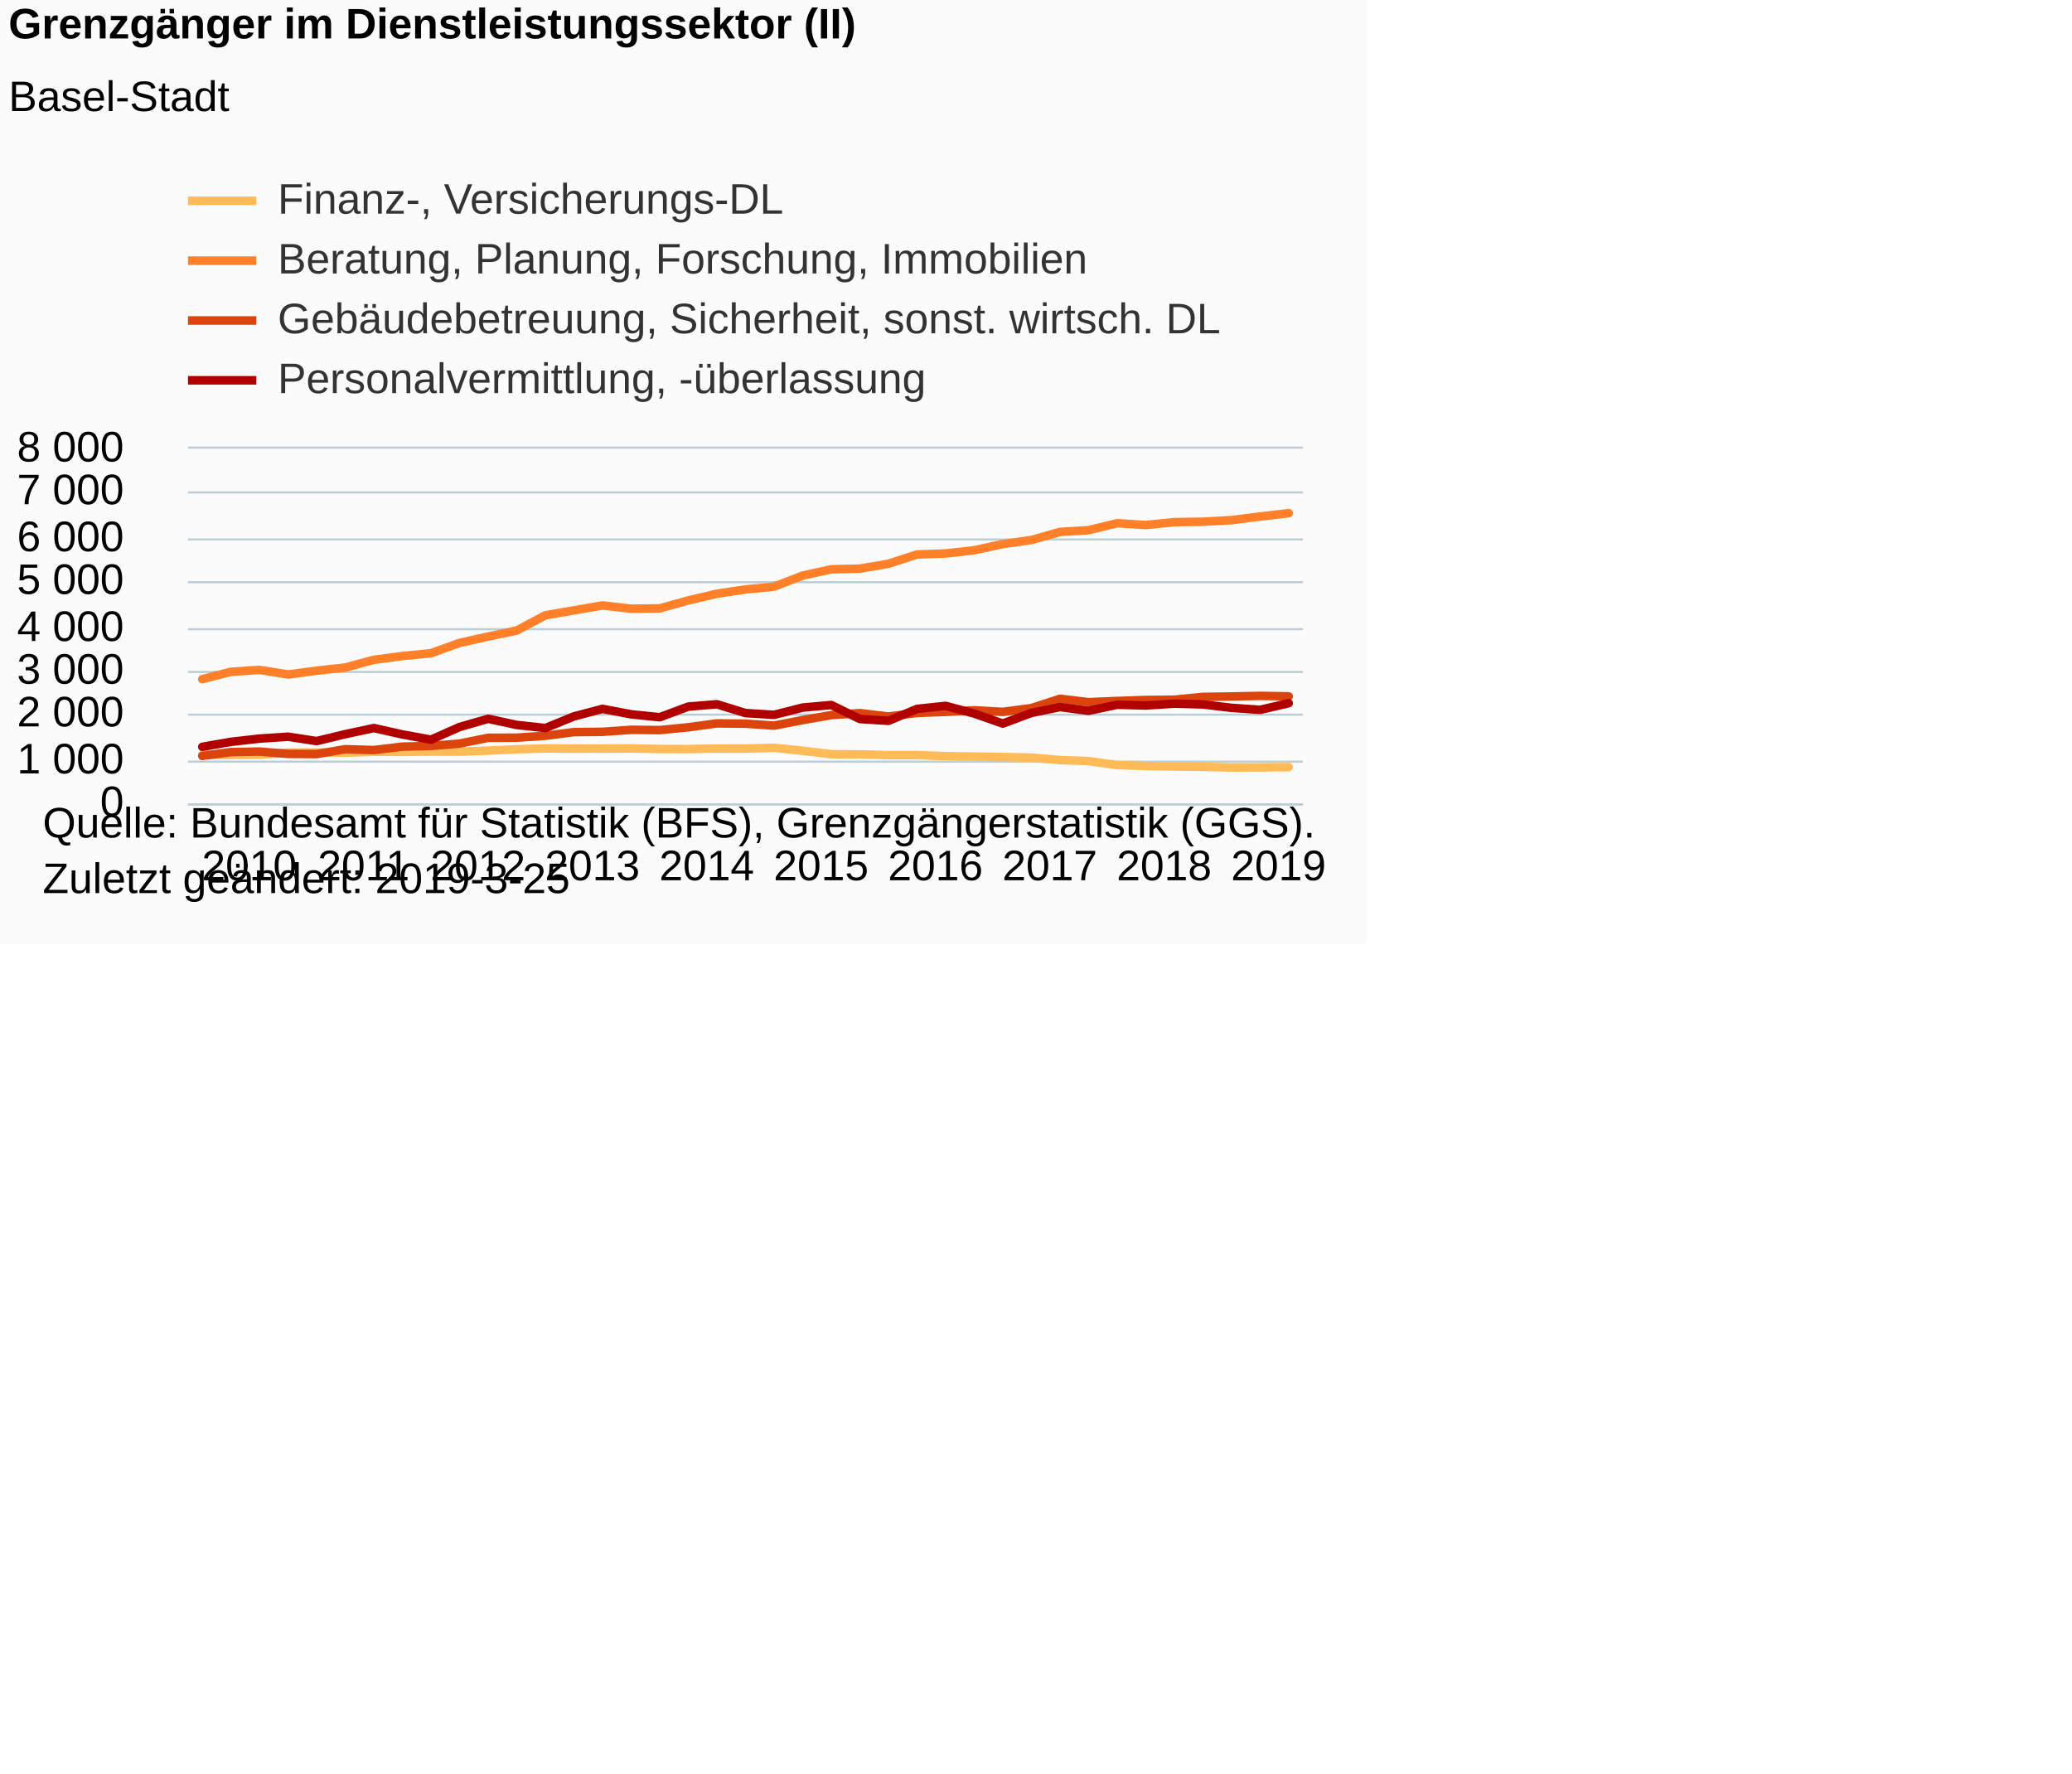
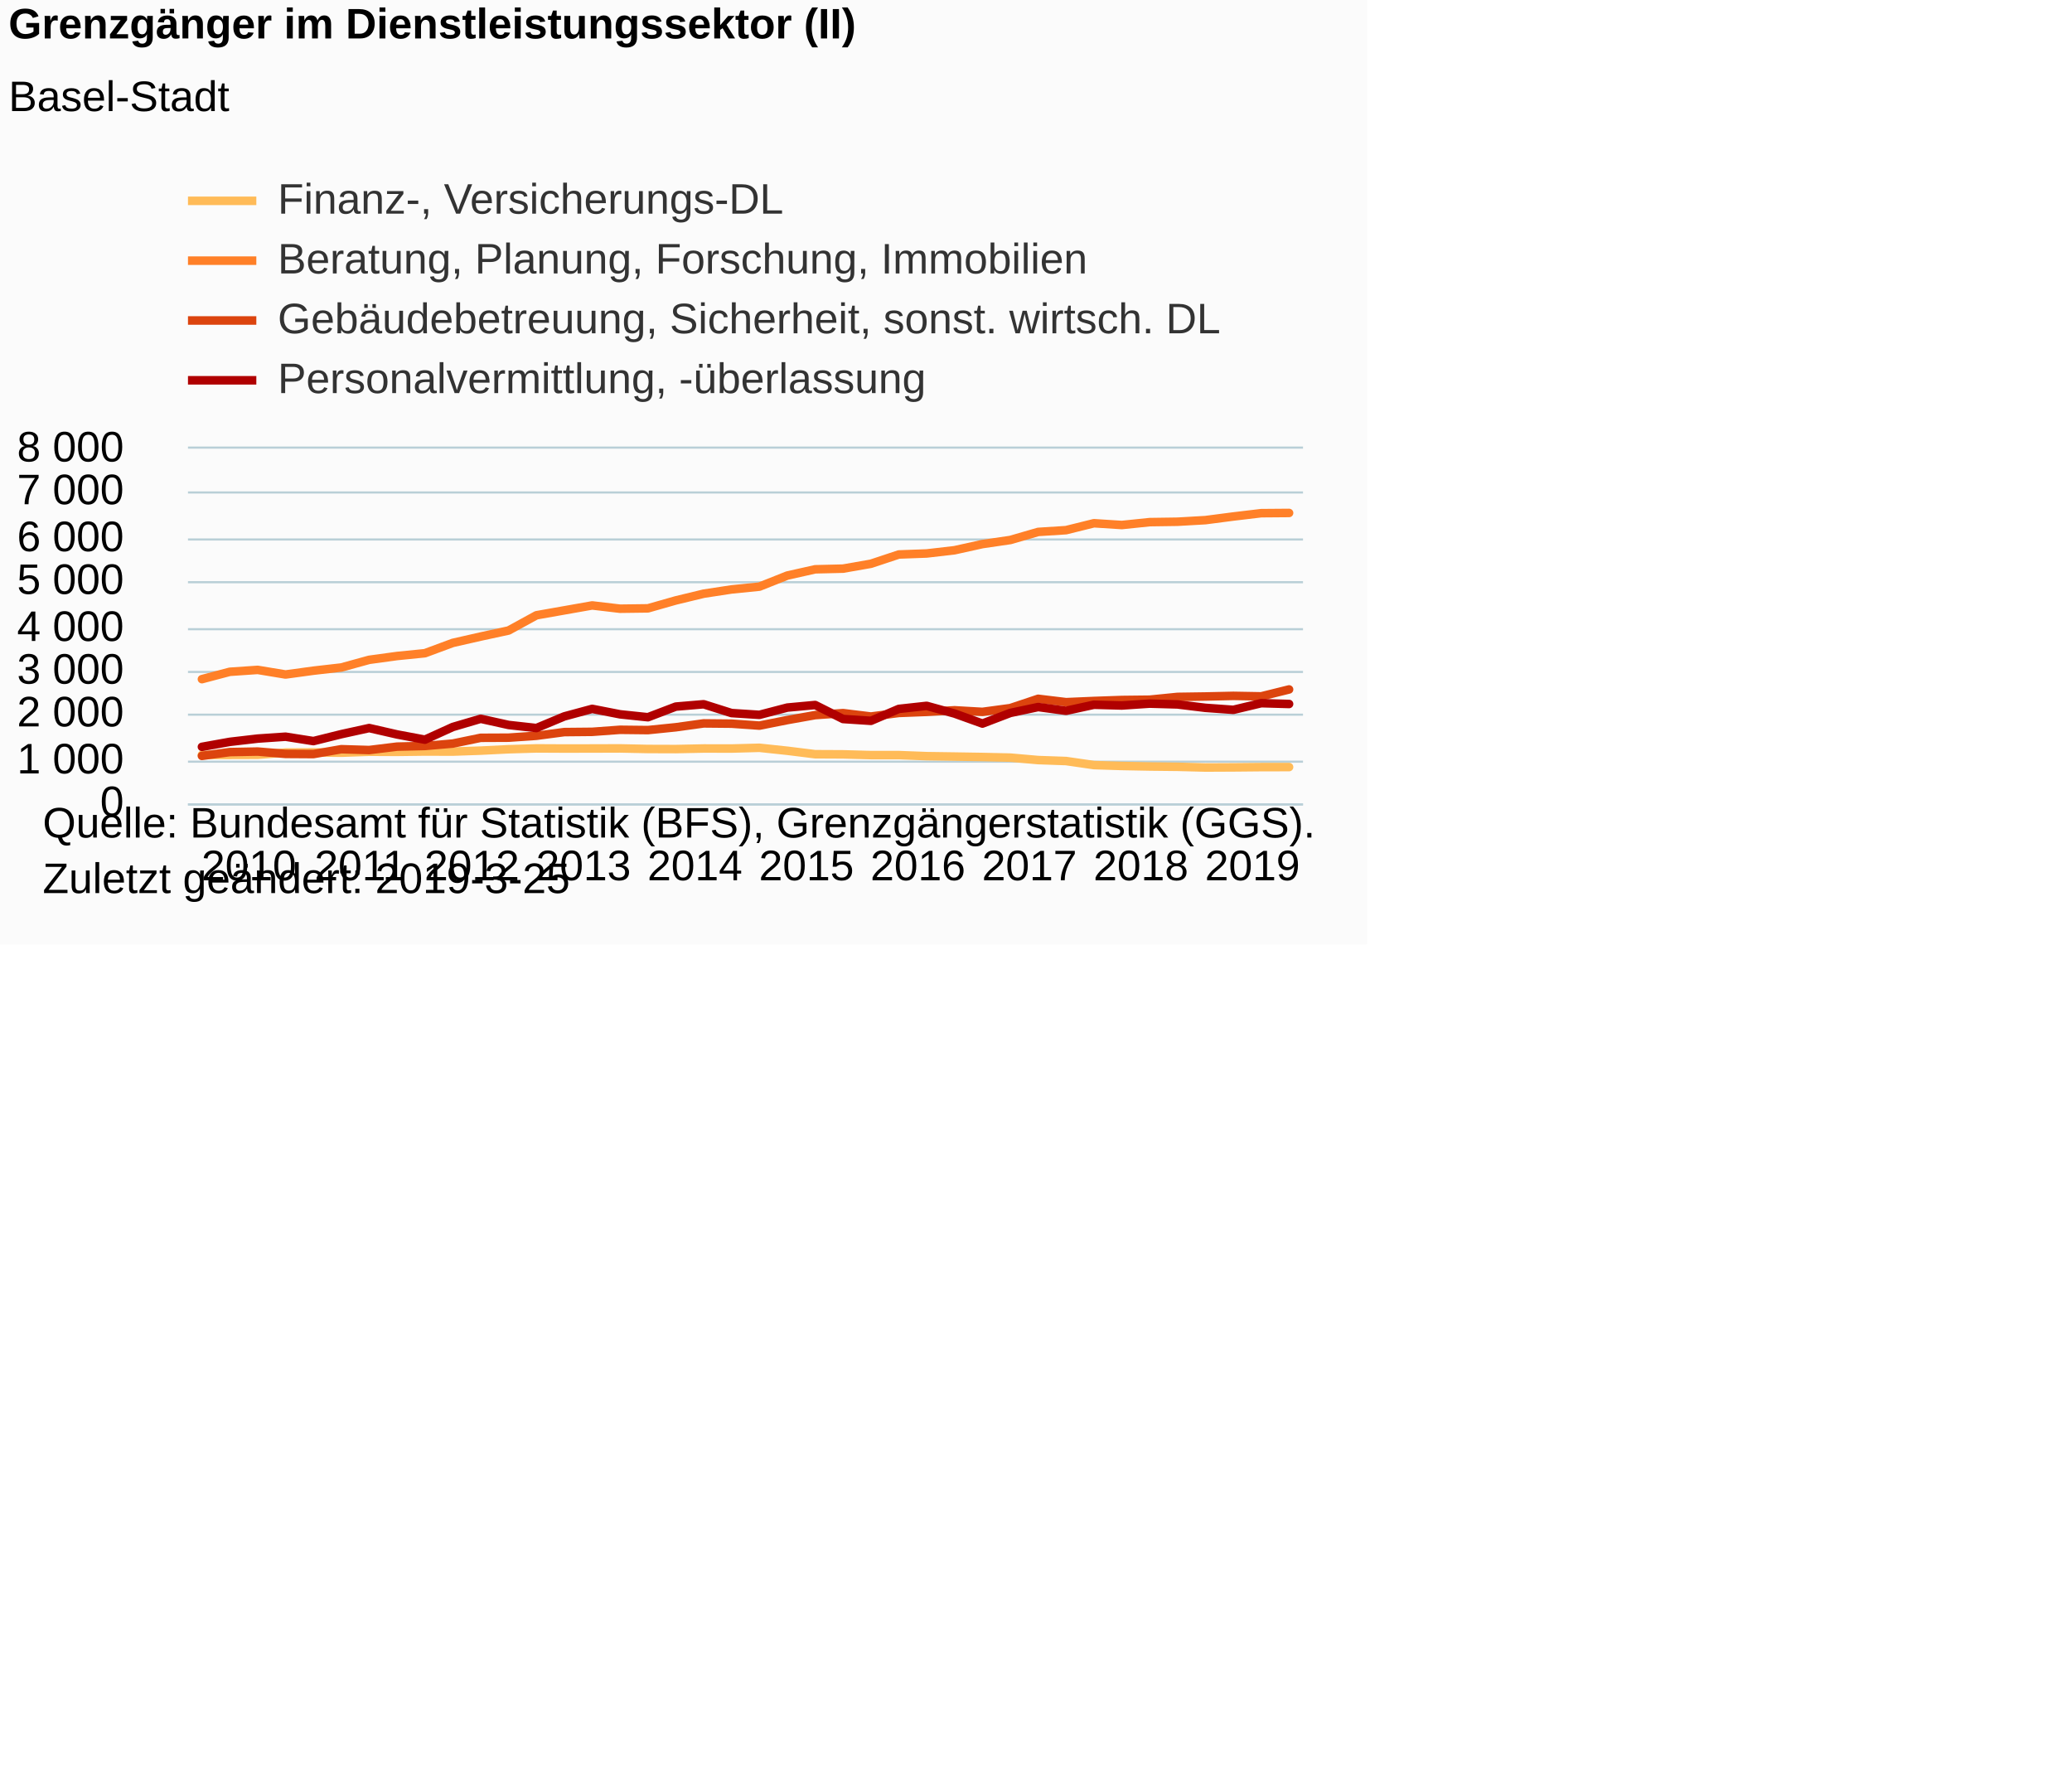
<svg xmlns="http://www.w3.org/2000/svg" version="1.1" class="highcharts-root" style="font-family:Arial;font-size:12px;" viewBox="0 0 485 415">
  <defs>
-     <clipPath id="highcharts-d2wkivf-6">
+     <clipPath id="highcharts-s4px0i6-6">
      <rect x="0" y="0" width="261" height="83" fill="none" />
    </clipPath>
-     <clipPath id="highcharts-d2wkivf-7">
+     <clipPath id="highcharts-s4px0i6-7">
      <rect x="0" y="0" width="261" height="83" fill="none" />
    </clipPath>
  </defs>
  <rect fill="#fbfbfb" class="highcharts-background" x="0" y="0" width="320" height="221" rx="0" ry="0" />
  <rect fill="none" class="highcharts-plot-background" x="44" y="105" width="261" height="83" />
  <g class="highcharts-pane-group" data-z-index="0" />
  <g class="highcharts-grid highcharts-xaxis-grid " data-z-index="1">
    <path fill="none" data-z-index="1" class="highcharts-grid-line" d="M 46.5 105 L 46.5 188" opacity="1" />
-     <path fill="none" data-z-index="1" class="highcharts-grid-line" d="M 73.5 105 L 73.5 188" opacity="1" />
-     <path fill="none" data-z-index="1" class="highcharts-grid-line" d="M 100.5 105 L 100.5 188" opacity="1" />
-     <path fill="none" data-z-index="1" class="highcharts-grid-line" d="M 127.5 105 L 127.5 188" opacity="1" />
-     <path fill="none" data-z-index="1" class="highcharts-grid-line" d="M 153.5 105 L 153.5 188" opacity="1" />
-     <path fill="none" data-z-index="1" class="highcharts-grid-line" d="M 180.5 105 L 180.5 188" opacity="1" />
-     <path fill="none" data-z-index="1" class="highcharts-grid-line" d="M 207.5 105 L 207.5 188" opacity="1" />
-     <path fill="none" data-z-index="1" class="highcharts-grid-line" d="M 234.5 105 L 234.5 188" opacity="1" />
-     <path fill="none" data-z-index="1" class="highcharts-grid-line" d="M 261.5 105 L 261.5 188" opacity="1" />
-     <path fill="none" data-z-index="1" class="highcharts-grid-line" d="M 287.5 105 L 287.5 188" opacity="1" />
+     <path fill="none" data-z-index="1" class="highcharts-grid-line" d="M 72.5 105 L 72.5 188" opacity="1" />
+     <path fill="none" data-z-index="1" class="highcharts-grid-line" d="M 98.5 105 L 98.5 188" opacity="1" />
+     <path fill="none" data-z-index="1" class="highcharts-grid-line" d="M 125.5 105 L 125.5 188" opacity="1" />
+     <path fill="none" data-z-index="1" class="highcharts-grid-line" d="M 151.5 105 L 151.5 188" opacity="1" />
+     <path fill="none" data-z-index="1" class="highcharts-grid-line" d="M 177.5 105 L 177.5 188" opacity="1" />
+     <path fill="none" data-z-index="1" class="highcharts-grid-line" d="M 203.5 105 L 203.5 188" opacity="1" />
+     <path fill="none" data-z-index="1" class="highcharts-grid-line" d="M 229.5 105 L 229.5 188" opacity="1" />
+     <path fill="none" data-z-index="1" class="highcharts-grid-line" d="M 255.5 105 L 255.5 188" opacity="1" />
+     <path fill="none" data-z-index="1" class="highcharts-grid-line" d="M 281.5 105 L 281.5 188" opacity="1" />
  </g>
  <g class="highcharts-grid highcharts-yaxis-grid " data-z-index="1">
    <path fill="none" stroke="#B9CFD7" stroke-width="0.5" data-z-index="1" class="highcharts-grid-line" d="M 44 188.25 L 305 188.25" opacity="1" />
    <path fill="none" stroke="#B9CFD7" stroke-width="0.5" data-z-index="1" class="highcharts-grid-line" d="M 44 178.25 L 305 178.25" opacity="1" />
    <path fill="none" stroke="#B9CFD7" stroke-width="0.5" data-z-index="1" class="highcharts-grid-line" d="M 44 167.25 L 305 167.25" opacity="1" />
    <path fill="none" stroke="#B9CFD7" stroke-width="0.5" data-z-index="1" class="highcharts-grid-line" d="M 44 157.25 L 305 157.25" opacity="1" />
    <path fill="none" stroke="#B9CFD7" stroke-width="0.5" data-z-index="1" class="highcharts-grid-line" d="M 44 147.25 L 305 147.25" opacity="1" />
    <path fill="none" stroke="#B9CFD7" stroke-width="0.5" data-z-index="1" class="highcharts-grid-line" d="M 44 136.25 L 305 136.25" opacity="1" />
    <path fill="none" stroke="#B9CFD7" stroke-width="0.5" data-z-index="1" class="highcharts-grid-line" d="M 44 126.25 L 305 126.25" opacity="1" />
    <path fill="none" stroke="#B9CFD7" stroke-width="0.5" data-z-index="1" class="highcharts-grid-line" d="M 44 115.25 L 305 115.25" opacity="1" />
    <path fill="none" stroke="#B9CFD7" stroke-width="0.5" data-z-index="1" class="highcharts-grid-line" d="M 44 104.75 L 305 104.75" opacity="1" />
  </g>
  <rect fill="none" class="highcharts-plot-border" data-z-index="1" x="44" y="105" width="261" height="83" />
  <g class="highcharts-axis highcharts-xaxis " data-z-index="2">
    <path fill="none" class="highcharts-axis-line" stroke="#B9CFD7" stroke-width="0.5" data-z-index="7" d="M 44 188.25 L 305 188.25" />
  </g>
  <g class="highcharts-axis highcharts-yaxis " data-z-index="2">
    <path fill="none" class="highcharts-axis-line" data-z-index="7" d="M 44 105 L 44 188" />
  </g>
  <g class="highcharts-series-group" data-z-index="3">
-     <g data-z-index="0.1" class="highcharts-series highcharts-series-0 highcharts-line-series " transform="translate(44,105) scale(1 1)" clip-path="url(#highcharts-d2wkivf-7)">
-       <path fill="none" d="M 3.346 71.66 L 10.038 71.66 L 16.731 71.639 L 23.423 71.11 L 30.115 71.079 L 36.808 71.152 L 43.5 70.924 L 50.192 70.955 L 56.885 70.872 L 63.577 70.892 L 70.269 70.664 L 76.962 70.343 L 83.654 70.145 L 90.346 70.177 L 97.038 70.166 L 103.731 70.145 L 110.423 70.28 L 117.115 70.301 L 123.808 70.166 L 130.5 70.177 L 137.192 70 L 143.885 70.695 L 150.577 71.505 L 157.269 71.536 L 163.962 71.712 L 170.654 71.712 L 177.346 71.961 L 184.038 72.054 L 190.731 72.158 L 197.423 72.303 L 204.115 72.874 L 210.808 73.102 L 217.5 74.046 L 224.192 74.254 L 230.885 74.378 L 237.577 74.451 L 244.269 74.617 L 250.962 74.586 L 257.654 74.524" class="highcharts-graph" data-z-index="1" stroke="#FFBB58" stroke-width="2" stroke-linejoin="round" stroke-linecap="round" />
+     <g data-z-index="0.1" class="highcharts-series highcharts-series-0 highcharts-line-series " transform="translate(44,105) scale(1 1)" clip-path="url(#highcharts-s4px0i6-7)">
+       <path fill="none" d="M 3.263 71.66 L 9.787 71.66 L 16.312 71.639 L 22.837 71.11 L 29.363 71.079 L 35.888 71.152 L 42.413 70.924 L 48.938 70.955 L 55.462 70.872 L 61.987 70.892 L 68.513 70.664 L 75.037 70.343 L 81.562 70.145 L 88.088 70.177 L 94.612 70.166 L 101.138 70.145 L 107.662 70.28 L 114.188 70.301 L 120.713 70.166 L 127.237 70.177 L 133.762 70 L 140.287 70.695 L 146.812 71.505 L 153.338 71.536 L 159.863 71.712 L 166.387 71.712 L 172.912 71.961 L 179.438 72.054 L 185.963 72.158 L 192.488 72.303 L 199.012 72.874 L 205.537 73.102 L 212.062 74.046 L 218.588 74.254 L 225.113 74.378 L 231.637 74.451 L 238.162 74.617 L 244.688 74.586 L 251.213 74.524 L 257.738 74.513" class="highcharts-graph" data-z-index="1" stroke="#FFBB58" stroke-width="2" stroke-linejoin="round" stroke-linecap="round" />
    </g>
    <g data-z-index="0.1" class="highcharts-markers highcharts-series-0 highcharts-line-series " transform="translate(44,105) scale(1 1)" clip-path="none" />
-     <g data-z-index="0.1" class="highcharts-series highcharts-series-1 highcharts-line-series " transform="translate(44,105) scale(1 1)" clip-path="url(#highcharts-d2wkivf-7)">
-       <path fill="none" d="M 3.346 53.94 L 10.038 52.217 L 16.731 51.771 L 23.423 52.85 L 30.115 51.958 L 36.808 51.211 L 43.5 49.416 L 50.192 48.524 L 56.885 47.87 L 63.577 45.453 L 70.269 43.969 L 76.962 42.558 L 83.654 38.989 L 90.346 37.838 L 97.038 36.686 L 103.731 37.454 L 110.423 37.371 L 117.115 35.514 L 123.808 33.937 L 130.5 32.941 L 137.192 32.287 L 143.885 29.693 L 150.577 28.23 L 157.269 28.075 L 163.962 26.933 L 170.654 24.765 L 177.346 24.526 L 184.038 23.769 L 190.731 22.327 L 197.423 21.372 L 204.115 19.484 L 210.808 19.069 L 217.5 17.451 L 224.192 17.866 L 230.885 17.191 L 237.577 17.098 L 244.269 16.724 L 250.962 15.874 L 257.654 15.096" class="highcharts-graph" data-z-index="1" stroke="#FF8028" stroke-width="2" stroke-linejoin="round" stroke-linecap="round" />
+     <g data-z-index="0.1" class="highcharts-series highcharts-series-1 highcharts-line-series " transform="translate(44,105) scale(1 1)" clip-path="url(#highcharts-s4px0i6-7)">
+       <path fill="none" d="M 3.263 53.94 L 9.787 52.217 L 16.312 51.771 L 22.837 52.85 L 29.363 51.958 L 35.888 51.211 L 42.413 49.416 L 48.938 48.524 L 55.462 47.87 L 61.987 45.453 L 68.513 43.969 L 75.037 42.558 L 81.562 38.989 L 88.088 37.838 L 94.612 36.686 L 101.138 37.454 L 107.662 37.371 L 114.188 35.514 L 120.713 33.937 L 127.237 32.941 L 133.762 32.287 L 140.287 29.693 L 146.812 28.23 L 153.338 28.075 L 159.863 26.933 L 166.387 24.765 L 172.912 24.526 L 179.438 23.769 L 185.963 22.327 L 192.488 21.372 L 199.012 19.484 L 205.537 19.069 L 212.062 17.451 L 218.588 17.866 L 225.113 17.191 L 231.637 17.098 L 238.162 16.724 L 244.688 15.874 L 251.213 15.096 L 257.738 15.044" class="highcharts-graph" data-z-index="1" stroke="#FF8028" stroke-width="2" stroke-linejoin="round" stroke-linecap="round" />
    </g>
    <g data-z-index="0.1" class="highcharts-markers highcharts-series-1 highcharts-line-series " transform="translate(44,105) scale(1 1)" clip-path="none" />
-     <g data-z-index="0.1" class="highcharts-series highcharts-series-2 highcharts-line-series " transform="translate(44,105) scale(1 1)" clip-path="url(#highcharts-d2wkivf-7)">
-       <path fill="none" d="M 3.346 71.899 L 10.038 71.007 L 16.731 70.882 L 23.423 71.432 L 30.115 71.473 L 36.808 70.332 L 43.5 70.529 L 50.192 69.73 L 56.885 69.575 L 63.577 69.014 L 70.269 67.666 L 76.962 67.635 L 83.654 67.189 L 90.346 66.327 L 97.038 66.265 L 103.731 65.788 L 110.423 65.861 L 117.115 65.197 L 123.808 64.294 L 130.5 64.356 L 137.192 64.813 L 143.885 63.516 L 150.577 62.354 L 157.269 61.887 L 163.962 62.686 L 170.654 61.845 L 177.346 61.596 L 184.038 61.223 L 190.731 61.596 L 197.423 60.715 L 204.115 58.536 L 210.808 59.324 L 217.5 59.044 L 224.192 58.816 L 230.885 58.743 L 237.577 58.09 L 244.269 57.996 L 250.962 57.851 L 257.654 57.965" class="highcharts-graph" data-z-index="1" stroke="#DC440E" stroke-width="2" stroke-linejoin="round" stroke-linecap="round" />
+     <g data-z-index="0.1" class="highcharts-series highcharts-series-2 highcharts-line-series " transform="translate(44,105) scale(1 1)" clip-path="url(#highcharts-s4px0i6-7)">
+       <path fill="none" d="M 3.263 71.899 L 9.787 71.007 L 16.312 70.882 L 22.837 71.432 L 29.363 71.473 L 35.888 70.332 L 42.413 70.529 L 48.938 69.73 L 55.462 69.575 L 61.987 69.014 L 68.513 67.666 L 75.037 67.635 L 81.562 67.189 L 88.088 66.327 L 94.612 66.265 L 101.138 65.788 L 107.662 65.861 L 114.188 65.197 L 120.713 64.294 L 127.237 64.356 L 133.762 64.813 L 140.287 63.516 L 146.812 62.354 L 153.338 61.887 L 159.863 62.686 L 166.387 61.845 L 172.912 61.596 L 179.438 61.223 L 185.963 61.596 L 192.488 60.715 L 199.012 58.536 L 205.537 59.324 L 212.062 59.044 L 218.588 58.816 L 225.113 58.743 L 231.637 58.09 L 238.162 57.996 L 244.688 57.851 L 251.213 57.965 L 257.738 56.347" class="highcharts-graph" data-z-index="1" stroke="#DC440E" stroke-width="2" stroke-linejoin="round" stroke-linecap="round" />
    </g>
    <g data-z-index="0.1" class="highcharts-markers highcharts-series-2 highcharts-line-series " transform="translate(44,105) scale(1 1)" clip-path="none" />
-     <g data-z-index="0.1" class="highcharts-series highcharts-series-3 highcharts-line-series " transform="translate(44,105) scale(1 1)" clip-path="url(#highcharts-d2wkivf-7)">
-       <path fill="none" d="M 3.346 69.782 L 10.038 68.61 L 16.731 67.852 L 23.423 67.406 L 30.115 68.433 L 36.808 66.815 L 43.5 65.383 L 50.192 66.877 L 56.885 68.102 L 63.577 65.134 L 70.269 63.215 L 76.962 64.657 L 83.654 65.383 L 90.346 62.655 L 97.038 60.891 L 103.731 62.167 L 110.423 62.852 L 117.115 60.362 L 123.808 59.812 L 130.5 61.877 L 137.192 62.291 L 143.885 60.59 L 150.577 59.988 L 157.269 63.267 L 163.962 63.692 L 170.654 60.901 L 177.346 60.185 L 184.038 61.991 L 190.731 64.335 L 197.423 61.845 L 204.115 60.465 L 210.808 61.347 L 217.5 59.926 L 224.192 60.102 L 230.885 59.667 L 237.577 59.853 L 244.269 60.652 L 250.962 61.119 L 257.654 59.563" class="highcharts-graph" data-z-index="1" stroke="#B00000" stroke-width="2" stroke-linejoin="round" stroke-linecap="round" />
+     <g data-z-index="0.1" class="highcharts-series highcharts-series-3 highcharts-line-series " transform="translate(44,105) scale(1 1)" clip-path="url(#highcharts-s4px0i6-7)">
+       <path fill="none" d="M 3.263 69.782 L 9.787 68.61 L 16.312 67.852 L 22.837 67.406 L 29.363 68.433 L 35.888 66.815 L 42.413 65.383 L 48.938 66.877 L 55.462 68.102 L 61.987 65.134 L 68.513 63.215 L 75.037 64.657 L 81.562 65.383 L 88.088 62.655 L 94.612 60.891 L 101.138 62.167 L 107.662 62.852 L 114.188 60.362 L 120.713 59.812 L 127.237 61.877 L 133.762 62.291 L 140.287 60.59 L 146.812 59.988 L 153.338 63.267 L 159.863 63.692 L 166.387 60.901 L 172.912 60.185 L 179.438 61.991 L 185.963 64.335 L 192.488 61.845 L 199.012 60.465 L 205.537 61.347 L 212.062 59.926 L 218.588 60.102 L 225.113 59.667 L 231.637 59.853 L 238.162 60.652 L 244.688 61.119 L 251.213 59.563 L 257.738 59.75" class="highcharts-graph" data-z-index="1" stroke="#B00000" stroke-width="2" stroke-linejoin="round" stroke-linecap="round" />
    </g>
    <g data-z-index="0.1" class="highcharts-markers highcharts-series-3 highcharts-line-series " transform="translate(44,105) scale(1 1)" clip-path="none" />
  </g>
  <text x="2" text-anchor="start" class="highcharts-title" data-z-index="4" style="color:#000000;font-size:10px;font-weight:bold;fill:#000000;" y="9">
    <tspan>Grenzgänger im Dienstleistungssektor (II)</tspan>
  </text>
  <text x="2" text-anchor="start" class="highcharts-subtitle" data-z-index="4" style="color:#000000;font-size:10px;font-weight:normal;font-family:Arial;fill:#000000;" y="26">
    <tspan>Basel-Stadt</tspan>
  </text>
  <g class="highcharts-legend" data-z-index="7" transform="translate(44,42)">
    <rect fill="none" class="highcharts-legend-box" rx="0" ry="0" x="0" y="0" width="252" height="51" visibility="visible" />
    <g data-z-index="1">
      <g>
        <g class="highcharts-legend-item highcharts-line-series highcharts-color-undefined highcharts-series-0" data-z-index="1" transform="translate(0,-5)">
          <path fill="none" d="M 0 10 L 16 10" class="highcharts-graph" stroke="#FFBB58" stroke-width="2" />
          <text x="21" style="color:#333333;font-size:10px;font-weight:normal;cursor:pointer;fill:#333333;" text-anchor="start" data-z-index="2" y="13">
            <tspan>Finanz-, Versicherungs-DL</tspan>
          </text>
        </g>
        <g class="highcharts-legend-item highcharts-line-series highcharts-color-undefined highcharts-series-1" data-z-index="1" transform="translate(0,9)">
          <path fill="none" d="M 0 10 L 16 10" class="highcharts-graph" stroke="#FF8028" stroke-width="2" />
          <text x="21" y="13" style="color:#333333;font-size:10px;font-weight:normal;cursor:pointer;fill:#333333;" text-anchor="start" data-z-index="2">
            <tspan>Beratung, Planung, Forschung, Immobilien</tspan>
          </text>
        </g>
        <g class="highcharts-legend-item highcharts-line-series highcharts-color-undefined highcharts-series-2" data-z-index="1" transform="translate(0,23)">
          <path fill="none" d="M 0 10 L 16 10" class="highcharts-graph" stroke="#DC440E" stroke-width="2" />
          <text x="21" y="13" style="color:#333333;font-size:10px;font-weight:normal;cursor:pointer;fill:#333333;" text-anchor="start" data-z-index="2">
            <tspan>Gebäudebetreuung, Sicherheit, sonst. wirtsch. DL</tspan>
          </text>
        </g>
        <g class="highcharts-legend-item highcharts-line-series highcharts-color-undefined highcharts-series-3" data-z-index="1" transform="translate(0,37)">
          <path fill="none" d="M 0 10 L 16 10" class="highcharts-graph" stroke="#B00000" stroke-width="2" />
          <text x="21" y="13" style="color:#333333;font-size:10px;font-weight:normal;cursor:pointer;fill:#333333;" text-anchor="start" data-z-index="2">
            <tspan>Personalvermittlung, -überlassung</tspan>
          </text>
        </g>
      </g>
    </g>
  </g>
  <g class="highcharts-axis-labels highcharts-xaxis-labels " data-z-index="7">
-     <text x="58.346" style="color:#000000;cursor:default;font-size:10px;white-space:nowrap;fill:#000000;" text-anchor="middle" transform="translate(0,0)" y="206" opacity="1">2010</text>
-     <text x="85.115" style="color:#000000;cursor:default;font-size:10px;white-space:nowrap;fill:#000000;" text-anchor="middle" transform="translate(0,0)" y="206" opacity="1">2011</text>
-     <text x="111.885" style="color:#000000;cursor:default;font-size:10px;white-space:nowrap;fill:#000000;" text-anchor="middle" transform="translate(0,0)" y="206" opacity="1">2012</text>
-     <text x="138.654" style="color:#000000;cursor:default;font-size:10px;white-space:nowrap;fill:#000000;" text-anchor="middle" transform="translate(0,0)" y="206" opacity="1">2013</text>
-     <text x="165.423" style="color:#000000;cursor:default;font-size:10px;white-space:nowrap;fill:#000000;" text-anchor="middle" transform="translate(0,0)" y="206" opacity="1">2014</text>
-     <text x="192.192" style="color:#000000;cursor:default;font-size:10px;white-space:nowrap;fill:#000000;" text-anchor="middle" transform="translate(0,0)" y="206" opacity="1">2015</text>
-     <text x="218.962" style="color:#000000;cursor:default;font-size:10px;white-space:nowrap;fill:#000000;" text-anchor="middle" transform="translate(0,0)" y="206" opacity="1">2016</text>
-     <text x="245.731" style="color:#000000;cursor:default;font-size:10px;white-space:nowrap;fill:#000000;" text-anchor="middle" transform="translate(0,0)" y="206" opacity="1">2017</text>
-     <text x="272.5" style="color:#000000;cursor:default;font-size:10px;white-space:nowrap;fill:#000000;" text-anchor="middle" transform="translate(0,0)" y="206" opacity="1">2018</text>
-     <text x="299.269" style="color:#000000;cursor:default;font-size:10px;white-space:nowrap;fill:#000000;" text-anchor="middle" transform="translate(0,0)" y="206" opacity="1">2019</text>
+     <text x="58.263" style="color:#000000;cursor:default;font-size:10px;white-space:nowrap;fill:#000000;" text-anchor="middle" transform="translate(0,0)" y="206" opacity="1">2010</text>
+     <text x="84.362" style="color:#000000;cursor:default;font-size:10px;white-space:nowrap;fill:#000000;" text-anchor="middle" transform="translate(0,0)" y="206" opacity="1">2011</text>
+     <text x="110.463" style="color:#000000;cursor:default;font-size:10px;white-space:nowrap;fill:#000000;" text-anchor="middle" transform="translate(0,0)" y="206" opacity="1">2012</text>
+     <text x="136.562" style="color:#000000;cursor:default;font-size:10px;white-space:nowrap;fill:#000000;" text-anchor="middle" transform="translate(0,0)" y="206" opacity="1">2013</text>
+     <text x="162.662" style="color:#000000;cursor:default;font-size:10px;white-space:nowrap;fill:#000000;" text-anchor="middle" transform="translate(0,0)" y="206" opacity="1">2014</text>
+     <text x="188.762" style="color:#000000;cursor:default;font-size:10px;white-space:nowrap;fill:#000000;" text-anchor="middle" transform="translate(0,0)" y="206" opacity="1">2015</text>
+     <text x="214.863" style="color:#000000;cursor:default;font-size:10px;white-space:nowrap;fill:#000000;" text-anchor="middle" transform="translate(0,0)" y="206" opacity="1">2016</text>
+     <text x="240.963" style="color:#000000;cursor:default;font-size:10px;white-space:nowrap;fill:#000000;" text-anchor="middle" transform="translate(0,0)" y="206" opacity="1">2017</text>
+     <text x="267.062" style="color:#000000;cursor:default;font-size:10px;white-space:nowrap;fill:#000000;" text-anchor="middle" transform="translate(0,0)" y="206" opacity="1">2018</text>
+     <text x="293.163" style="color:#000000;cursor:default;font-size:10px;white-space:nowrap;fill:#000000;" text-anchor="middle" transform="translate(0,0)" y="206" opacity="1">2019</text>
  </g>
  <g class="highcharts-axis-labels highcharts-yaxis-labels " data-z-index="7">
    <text x="29" style="color:#000000;cursor:default;font-size:10px;fill:#000000;" text-anchor="end" transform="translate(0,0)" y="191" opacity="1">0</text>
    <text x="29" style="color:#000000;cursor:default;font-size:10px;fill:#000000;" text-anchor="end" transform="translate(0,0)" y="181" opacity="1">
      <tspan>1 000</tspan>
    </text>
    <text x="29" style="color:#000000;cursor:default;font-size:10px;fill:#000000;" text-anchor="end" transform="translate(0,0)" y="170" opacity="1">
      <tspan>2 000</tspan>
    </text>
    <text x="29" style="color:#000000;cursor:default;font-size:10px;fill:#000000;" text-anchor="end" transform="translate(0,0)" y="160" opacity="1">
      <tspan>3 000</tspan>
    </text>
    <text x="29" style="color:#000000;cursor:default;font-size:10px;fill:#000000;" text-anchor="end" transform="translate(0,0)" y="150" opacity="1">
      <tspan>4 000</tspan>
    </text>
    <text x="29" style="color:#000000;cursor:default;font-size:10px;fill:#000000;" text-anchor="end" transform="translate(0,0)" y="139" opacity="1">
      <tspan>5 000</tspan>
    </text>
    <text x="29" style="color:#000000;cursor:default;font-size:10px;fill:#000000;" text-anchor="end" transform="translate(0,0)" y="129" opacity="1">
      <tspan>6 000</tspan>
    </text>
    <text x="29" style="color:#000000;cursor:default;font-size:10px;fill:#000000;" text-anchor="end" transform="translate(0,0)" y="118" opacity="1">
      <tspan>7 000</tspan>
    </text>
    <text x="29" style="color:#000000;cursor:default;font-size:10px;fill:#000000;" text-anchor="end" transform="translate(0,0)" y="108" opacity="1">
      <tspan>8 000</tspan>
    </text>
  </g>
  <text x="10" class="highcharts-credits" text-anchor="start" data-z-index="8" style="cursor:default;color:#000000;font-size:10px;fill:#000000;" y="196">
    <tspan>Quelle: Bundesamt für Statistik (BFS), Grenzgängerstatistik (GGS).</tspan>
    <tspan x="10" dy="13">Zuletzt geändert: 2019-3-25</tspan>
  </text>
</svg>
